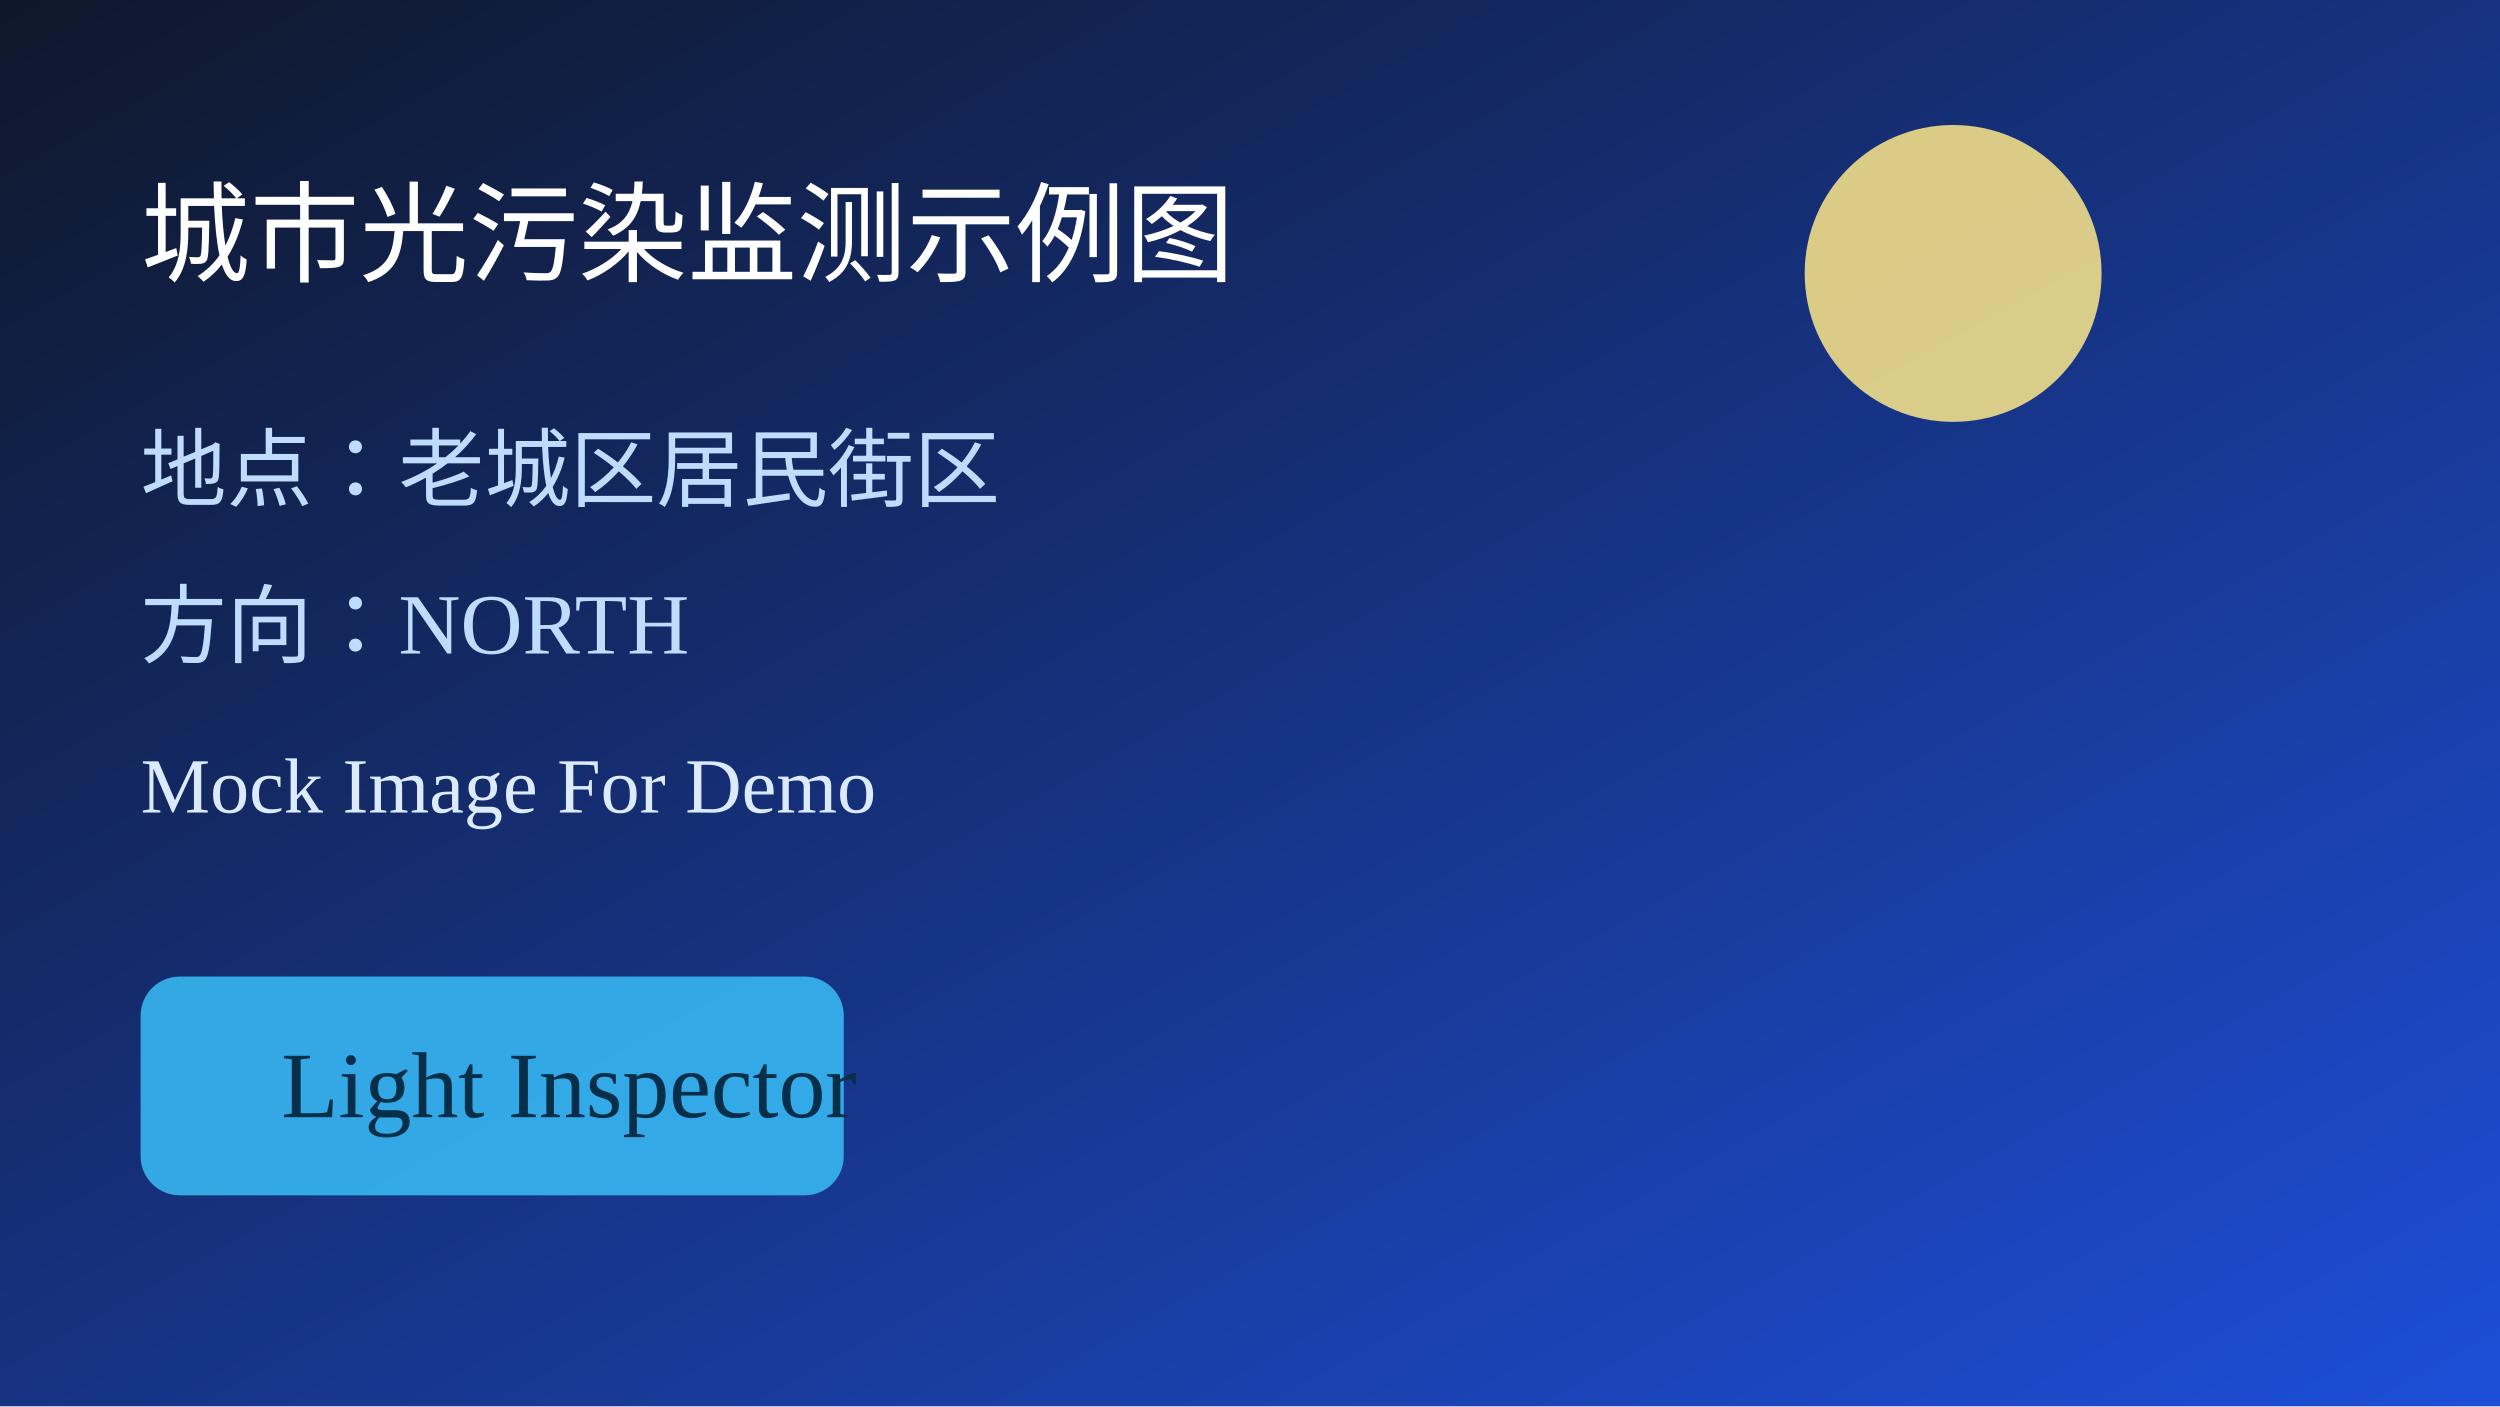
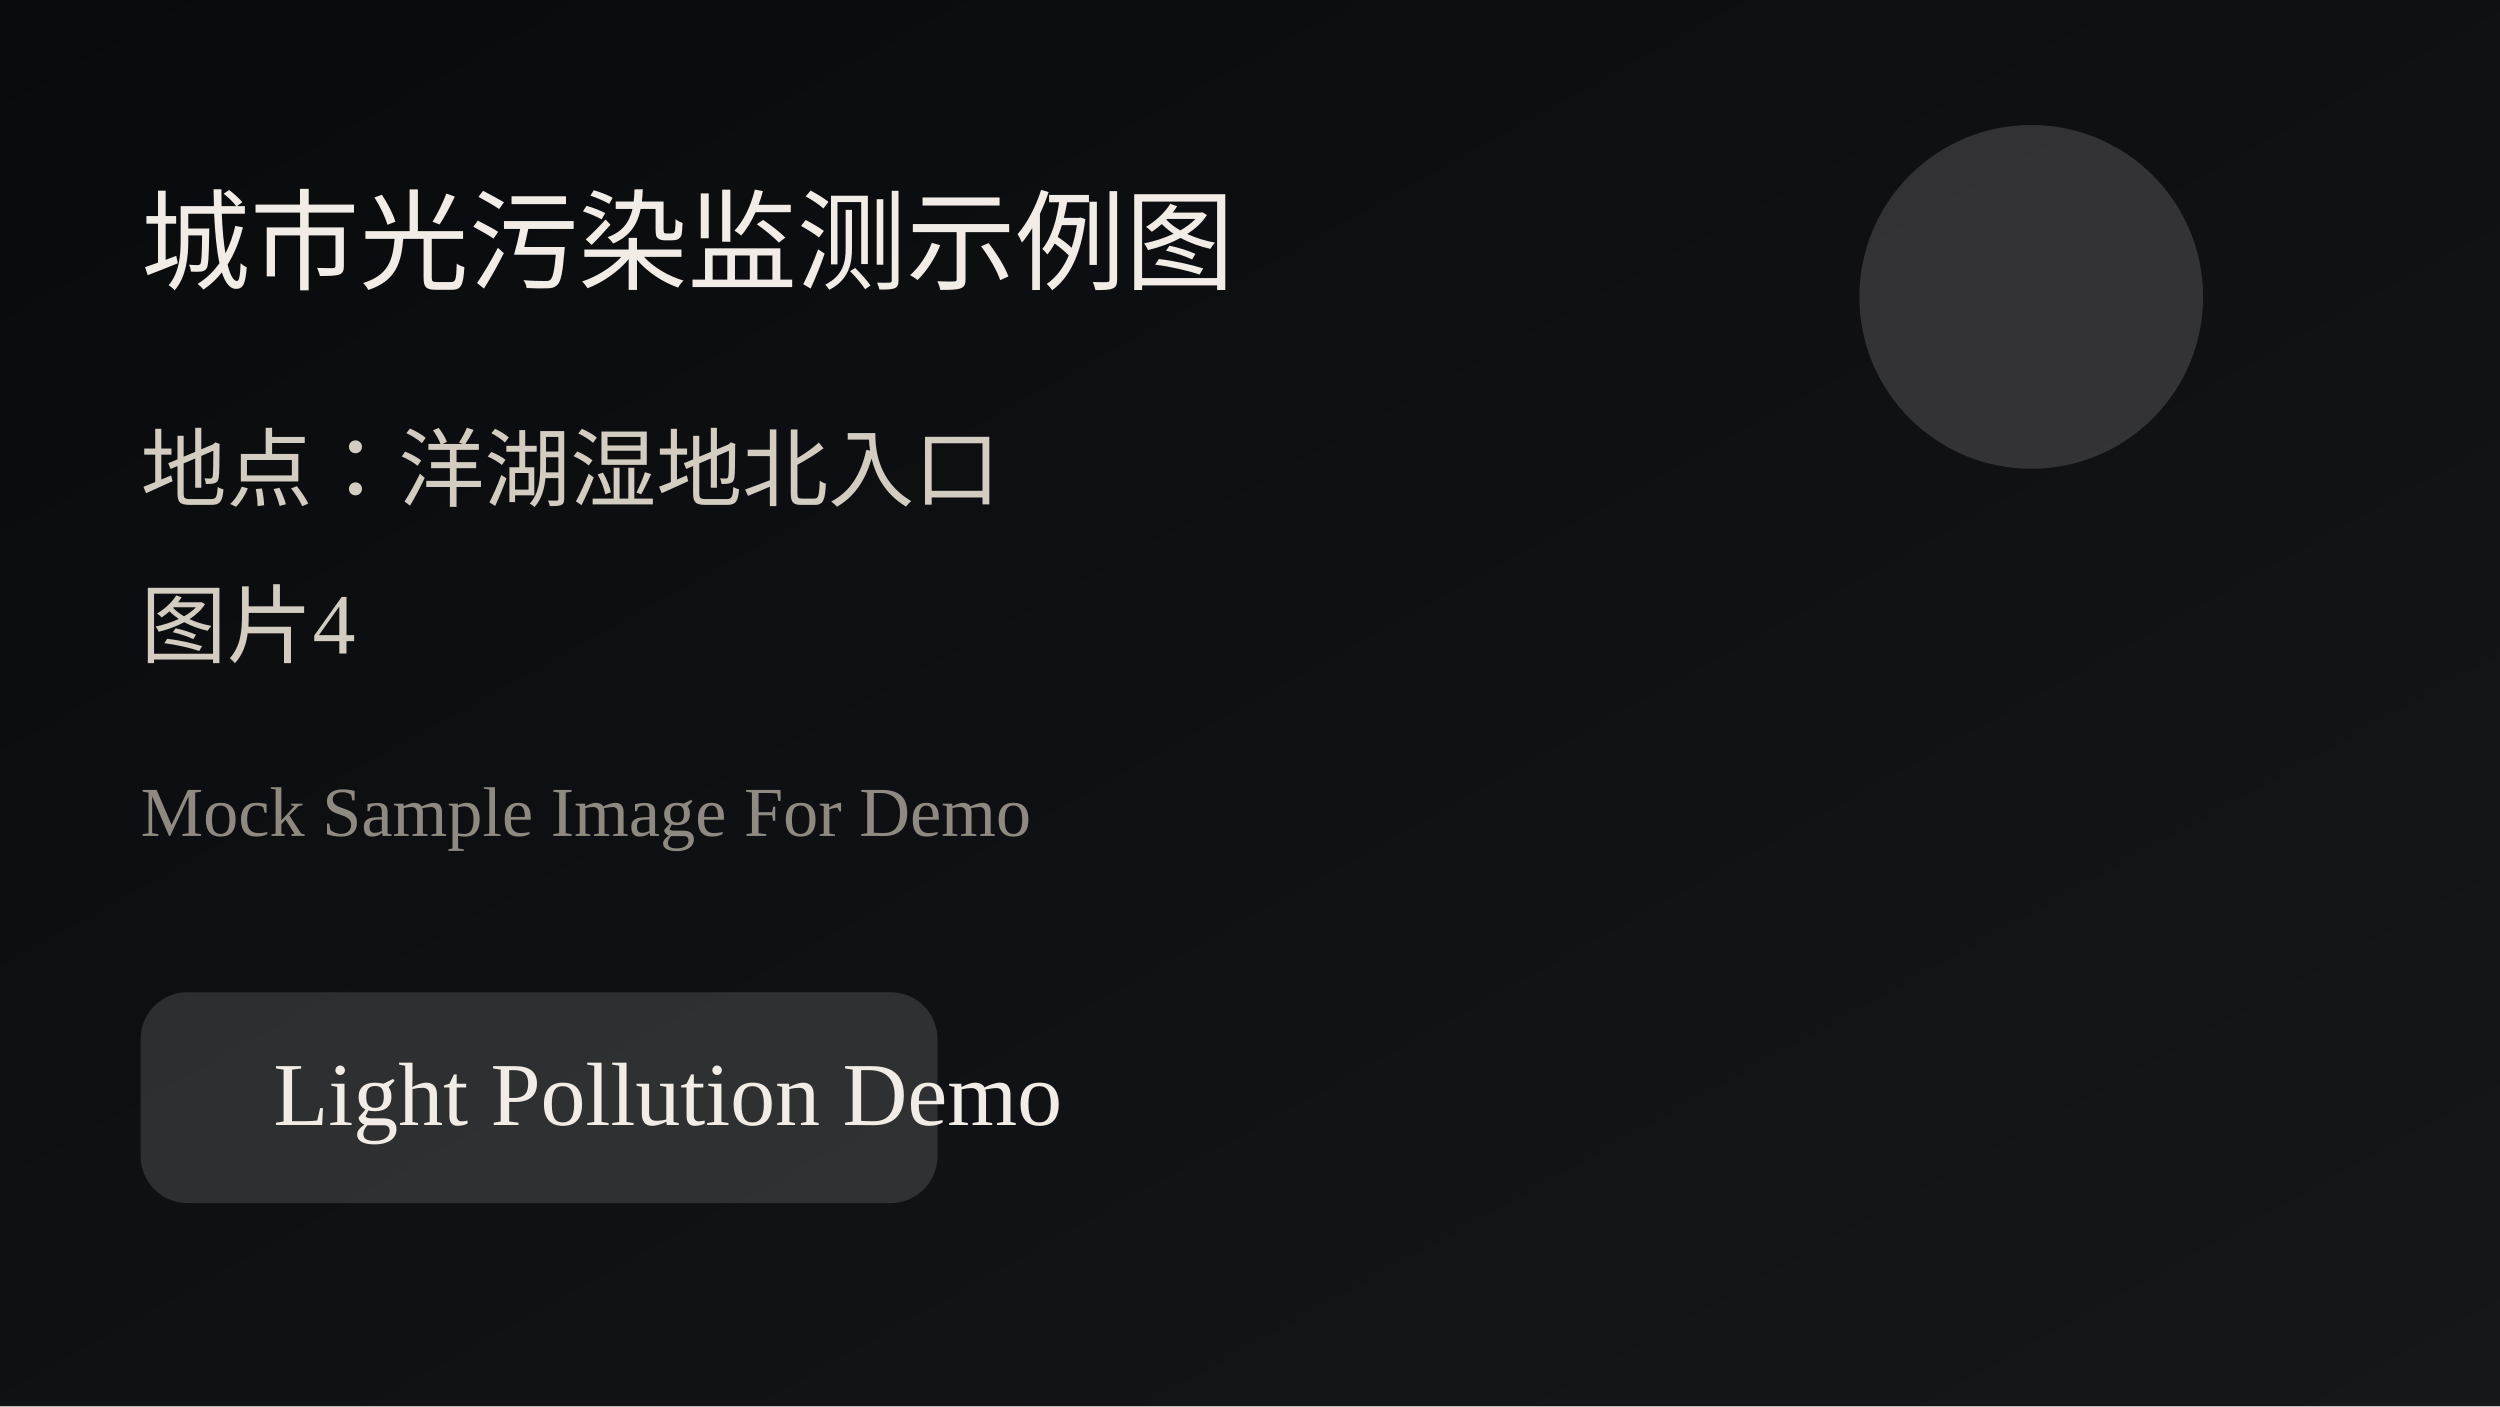
<svg xmlns="http://www.w3.org/2000/svg" width="640" height="360">
  <defs>
    <linearGradient id="bg" x1="0" x2="1" y1="0" y2="1">
-       <stop offset="0%" stop-color="#0f172a" />
-       <stop offset="100%" stop-color="#1d4ed8" />
+       <stop offset="0%" stop-color="#090a0c" />
+       <stop offset="100%" stop-color="#15171b" />
    </linearGradient>
  </defs>
  <rect width="100%" height="100%" fill="url(#bg)" />
-   <circle cx="500" cy="70" r="38" fill="#fde68a" opacity="0.85" />
-   <text x="36" y="70" font-size="28" fill="#ffffff">城市光污染监测示例图</text>
-   <text x="36" y="128" font-size="22" fill="#bfdbfe">地点：老城区居民街区</text>
-   <text x="36" y="168" font-size="22" fill="#bfdbfe">方向：NORTH</text>
-   <text x="36" y="208" font-size="20" fill="#dbeafe">Mock Image For Demo</text>
-   <rect x="36" y="250" width="180" height="56" rx="10" fill="#38bdf8" opacity="0.85" />
-   <text x="72" y="286" font-size="24" fill="#082f49">Light Inspector</text>
+   <circle cx="520" cy="76" r="44" fill="#f1ede6" opacity="0.16" />
+   <text x="36" y="72" font-size="28" fill="#f1ede6">城市光污染监测示例图</text>
+   <text x="36" y="128" font-size="22" fill="#d2ccc1">地点：洋湖湿地北入口</text>
+   <text x="36" y="168" font-size="22" fill="#d2ccc1">图片4</text>
+   <text x="36" y="214" font-size="18" fill="#8f8a81">Mock Sample Image For Demo</text>
+   <rect x="36" y="254" width="204" height="54" rx="12" fill="#f1ede6" opacity="0.14" />
+   <text x="70" y="288" font-size="23" fill="#f1ede6">Light Pollution Demo</text>
</svg>
